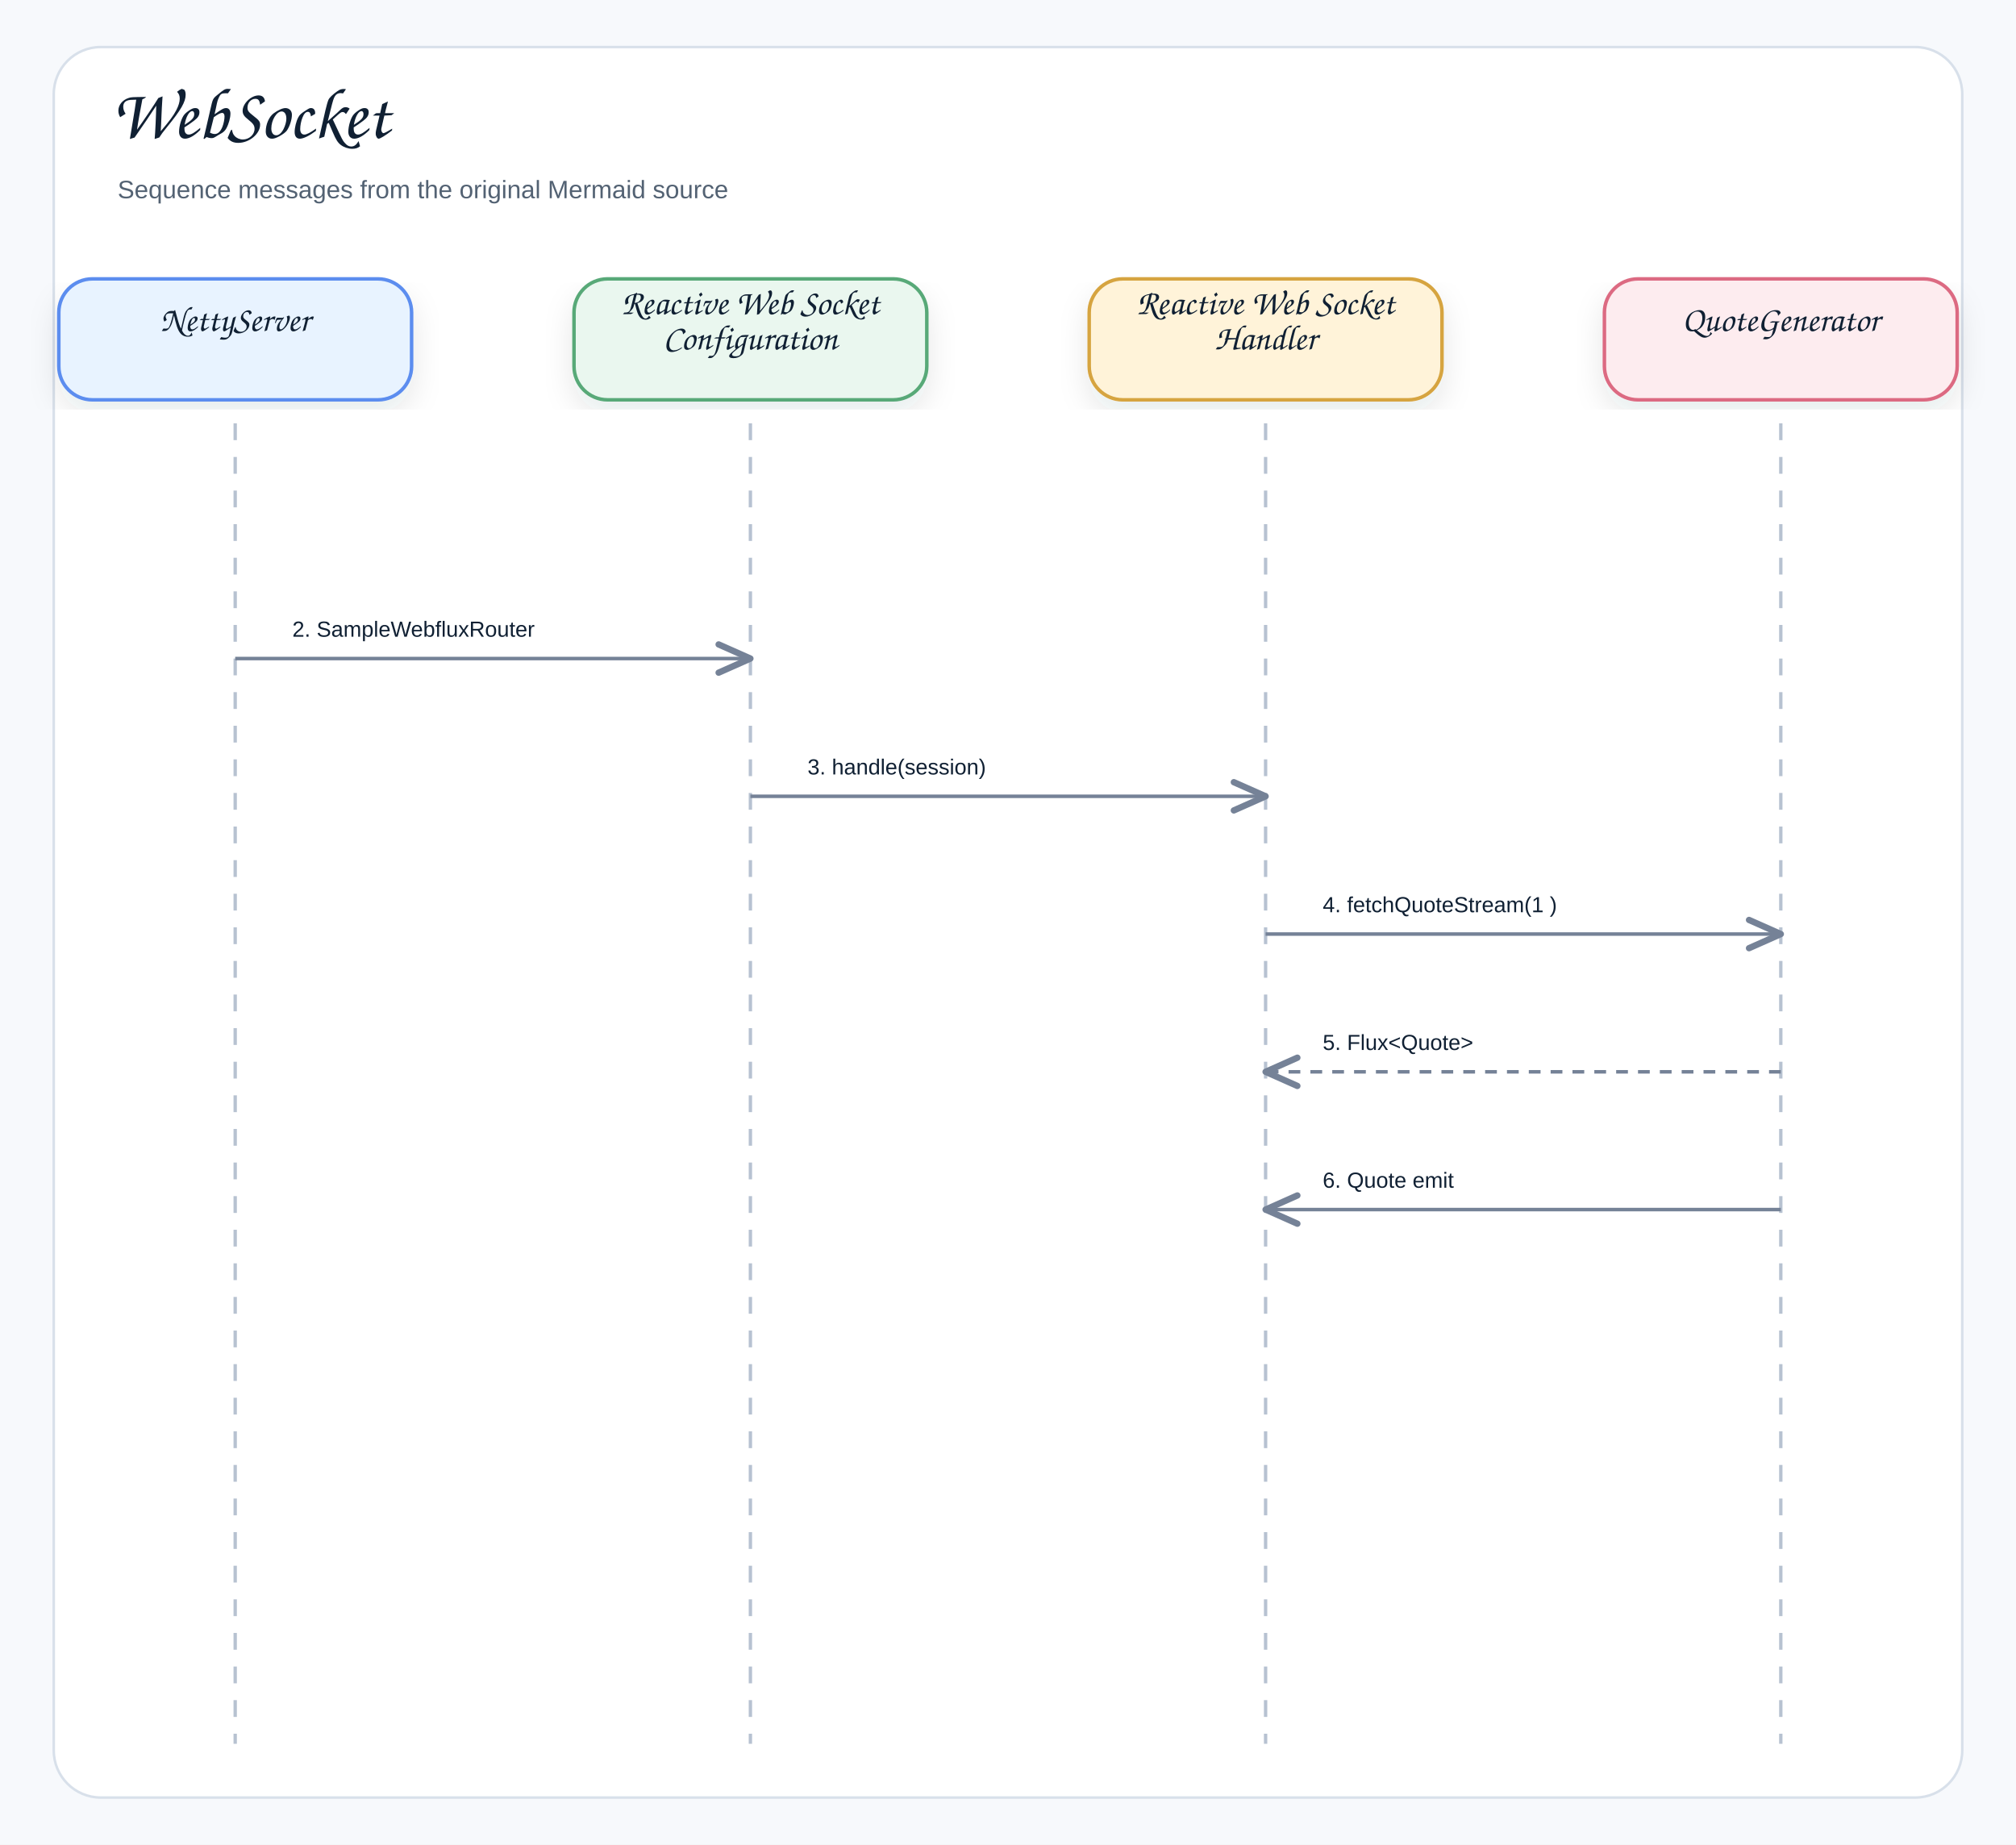
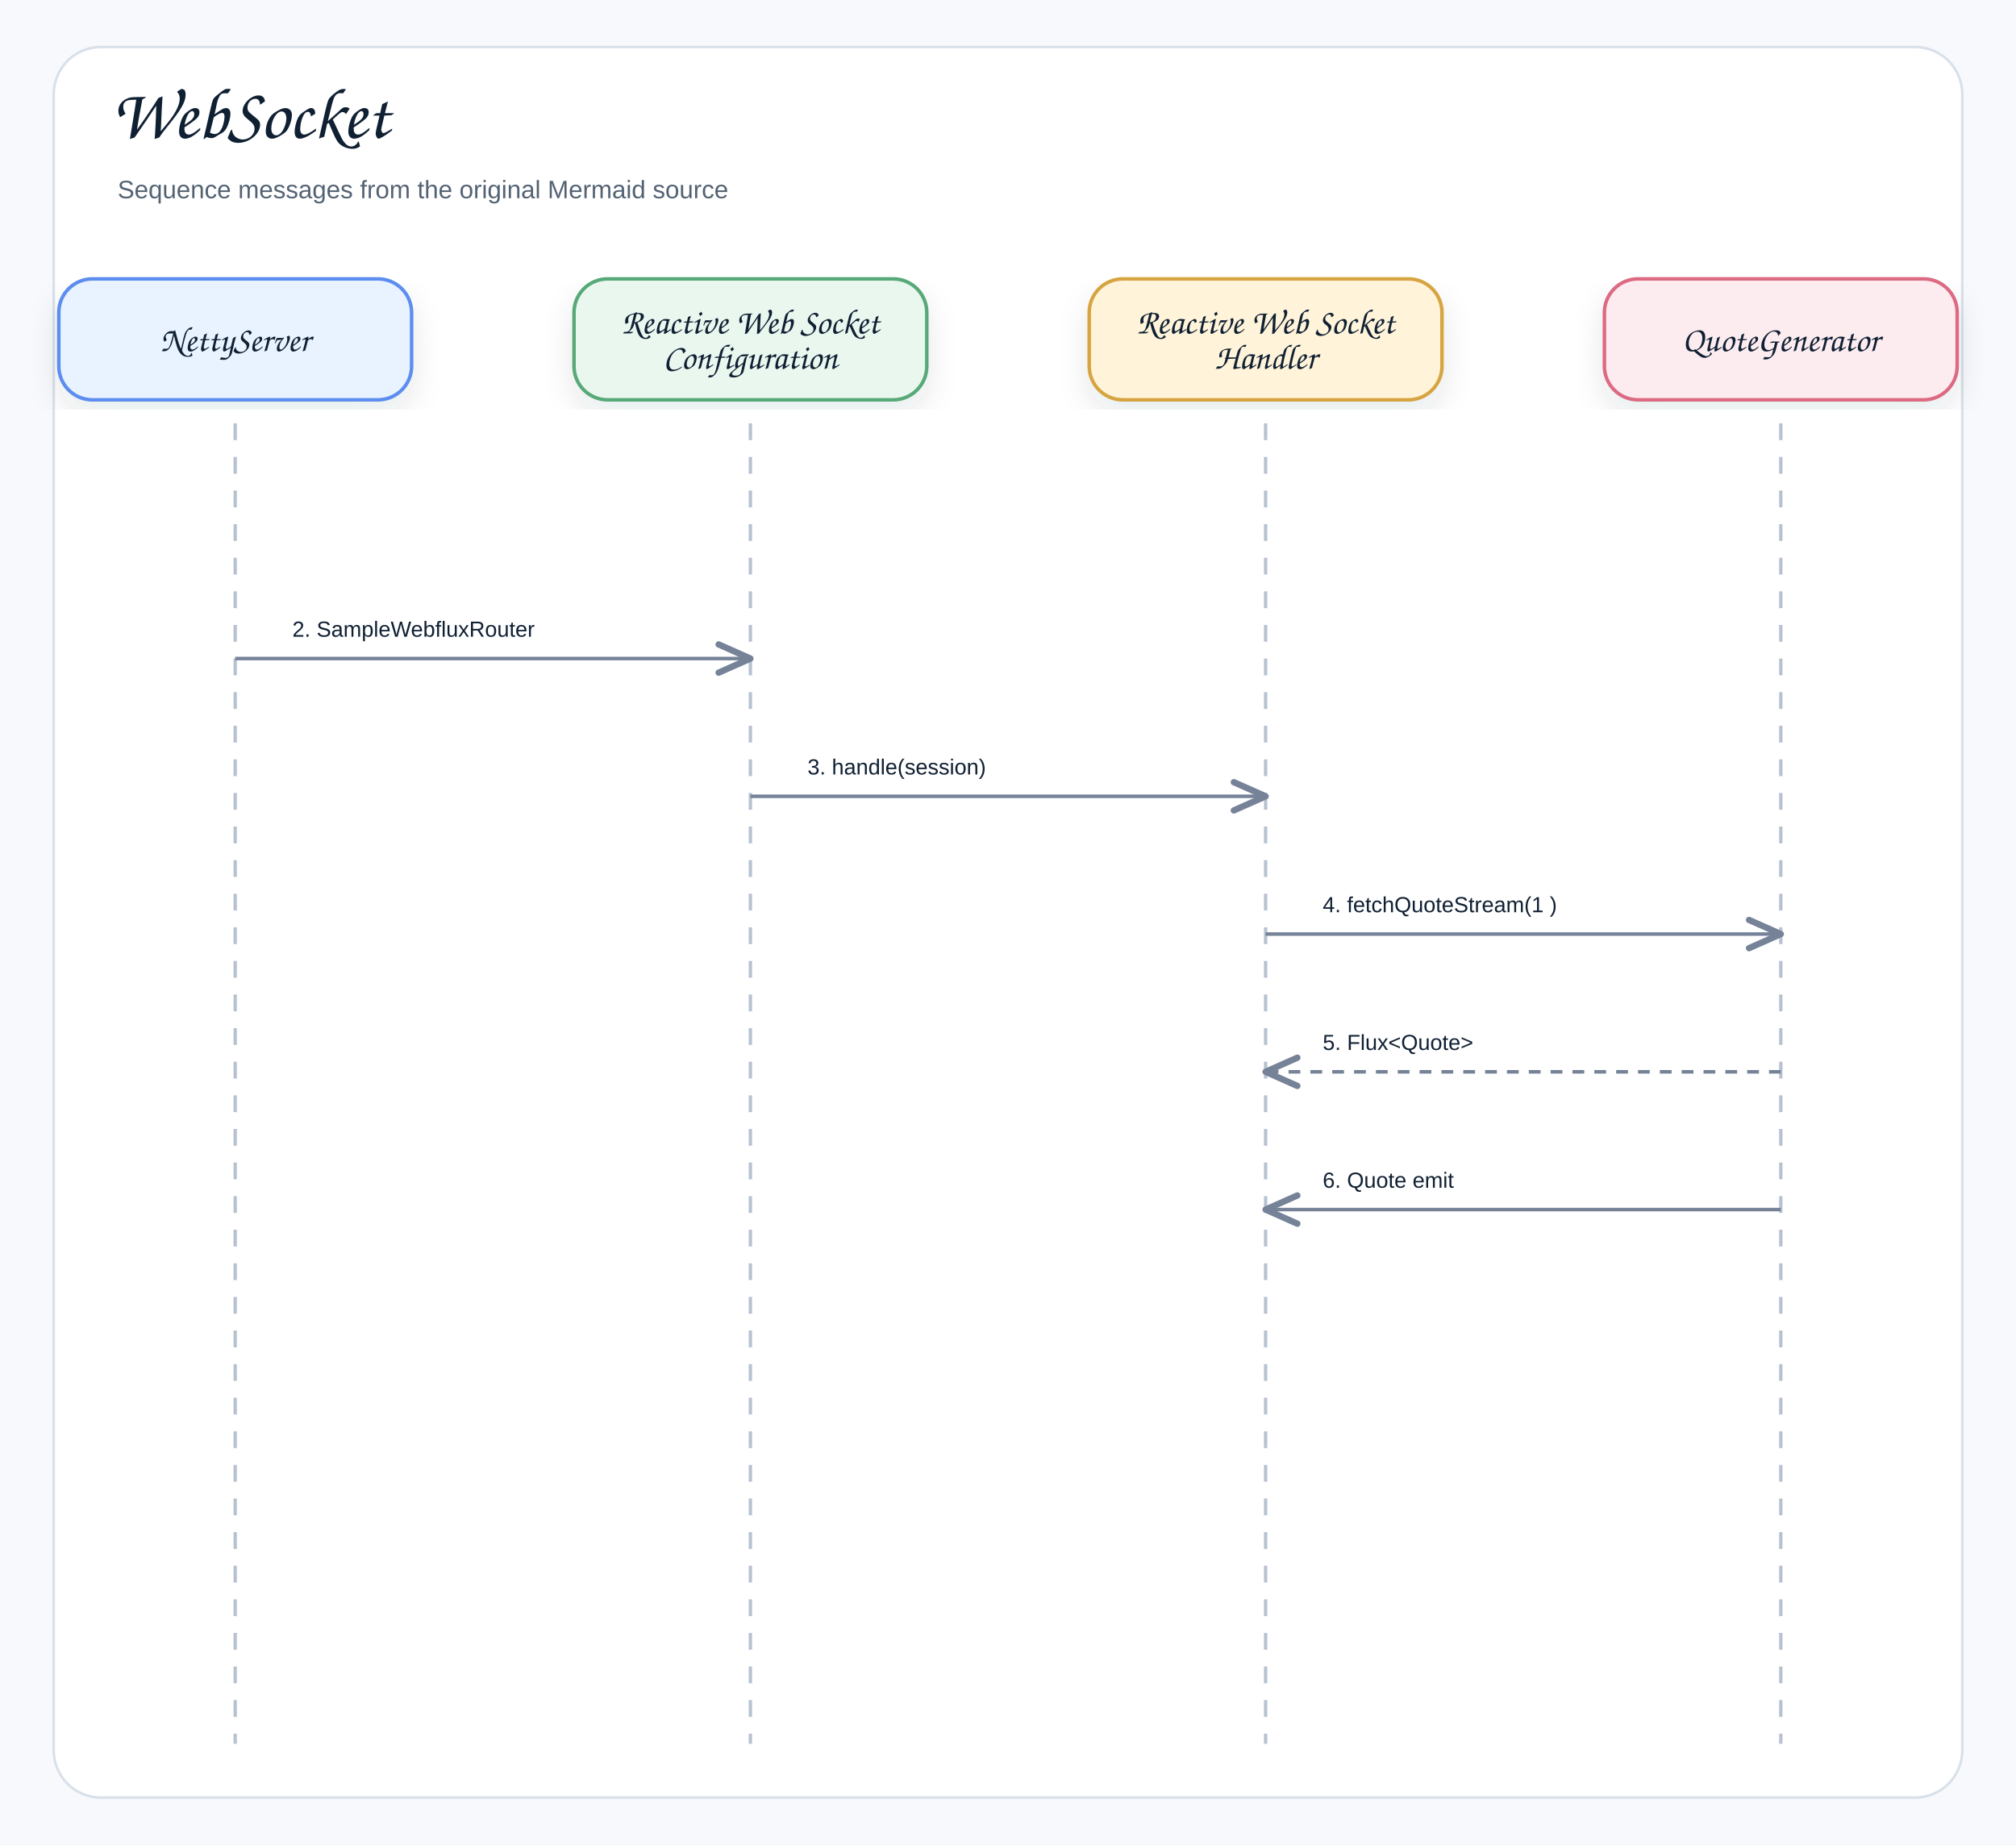
<svg xmlns="http://www.w3.org/2000/svg" width="1200" height="1098" viewBox="0 0 1200 1098" role="img" aria-label="WebSocket">
  <defs>
    <filter id="shadow" x="-8%" y="-8%" width="116%" height="116%">
      <feDropShadow dx="0" dy="8" stdDeviation="9" flood-color="#1f2937" flood-opacity="0.10" />
    </filter>
    <marker id="openArrow" markerWidth="12" markerHeight="10" refX="10" refY="5" orient="auto" markerUnits="strokeWidth">
      <path d="M 1 1 L 10 5 L 1 9" fill="none" stroke="#758297" stroke-width="1.8" stroke-linecap="round" stroke-linejoin="round" />
    </marker>
    <marker id="inherit" markerWidth="14" markerHeight="12" refX="12" refY="6" orient="auto" markerUnits="strokeWidth">
      <path d="M 0 1 L 12 6 L 0 11 Z" fill="#ffffff" stroke="#758297" stroke-width="1.8" />
    </marker>
    <style>
    .canvas{fill:#f7f9fc}.frame{fill:#fff;stroke:#d8e0ea;stroke-width:1.5}
    .title{font-family:"Architects Daughter","Comic Sans MS","Comic Sans",cursive;font-size:43px;font-weight:400;fill:#102033}
    .subtitle{font-family:"Comic Sans MS","Comic Sans","Comic Neue",Arial,sans-serif;font-size:15px;font-weight:400;fill:#536273}
    .label{font-family:"Architects Daughter","Comic Sans MS","Comic Sans",cursive;font-size:25px;font-weight:400;fill:#102033}
    .smallLabel{font-family:"Architects Daughter","Comic Sans MS","Comic Sans",cursive;font-size:21px;font-weight:400;fill:#102033}
    .mono{font-family:"Comic Sans MS","Comic Sans","Comic Neue",Arial,sans-serif;font-size:12px;font-weight:400;fill:#102033}
    .small{font-family:"Comic Sans MS","Comic Sans","Comic Neue",Arial,sans-serif;font-size:12px;font-weight:400;fill:#536273}
    .strong{font-family:"Comic Sans MS","Comic Sans","Comic Neue",Arial,sans-serif;font-size:13px;font-weight:400;fill:#102033}
    .card{stroke-width:2.1;filter:url(#shadow)}.compartment{stroke-width:1.5;fill:none}
    .line{stroke:#758297;stroke-width:2.1;fill:none;marker-end:url(#openArrow)}
    .plainLine{stroke:#758297;stroke-width:2.1;fill:none}
    .dashed{stroke:#758297;stroke-width:2.1;stroke-dasharray:7 6;fill:none;marker-end:url(#openArrow)}
    .inheritLine{stroke:#758297;stroke-width:2.2;fill:none;marker-end:url(#inherit)}
    .implLine{stroke:#758297;stroke-width:2.2;stroke-dasharray:8 7;fill:none;marker-end:url(#inherit)}
  </style>
  </defs>
  <rect class="canvas" width="1200" height="1098" />
  <rect class="frame" x="32" y="28" width="1136" height="1042" rx="28" />
  <text class="title" x="66" y="82">WebSocket</text>
  <text class="subtitle" x="70" y="118">Sequence messages from the original Mermaid source</text>
  <rect class="card" x="35" y="166" width="210" height="72" rx="20" fill="#E8F3FF" stroke="#5B8DEF" />
-   <text class="smallLabel" x="140" y="197" text-anchor="middle">NettyServer</text>
+   <text class="smallLabel" x="140" y="209" text-anchor="middle">NettyServer</text>
  <line x1="140" y1="252" x2="140" y2="1038" stroke="#b7c2d1" stroke-width="2" stroke-dasharray="10 10" />
  <rect class="card" x="341.667" y="166" width="210" height="72" rx="20" fill="#EAF7EF" stroke="#58A978" />
-   <text class="smallLabel" x="446.667" y="187" text-anchor="middle">Reactive Web Socket</text>
-   <text class="smallLabel" x="446.667" y="208" text-anchor="middle">Configuration</text>
+   <text class="smallLabel" x="446.667" y="198.5" text-anchor="middle">Reactive Web Socket</text>
+   <text class="smallLabel" x="446.667" y="219.5" text-anchor="middle">Configuration</text>
  <line x1="446.667" y1="252" x2="446.667" y2="1038" stroke="#b7c2d1" stroke-width="2" stroke-dasharray="10 10" />
  <rect class="card" x="648.333" y="166" width="210" height="72" rx="20" fill="#FFF3D9" stroke="#D6A441" />
-   <text class="smallLabel" x="753.333" y="187" text-anchor="middle">Reactive Web Socket</text>
-   <text class="smallLabel" x="753.333" y="208" text-anchor="middle">Handler</text>
+   <text class="smallLabel" x="753.333" y="198.5" text-anchor="middle">Reactive Web Socket</text>
+   <text class="smallLabel" x="753.333" y="219.5" text-anchor="middle">Handler</text>
  <line x1="753.333" y1="252" x2="753.333" y2="1038" stroke="#b7c2d1" stroke-width="2" stroke-dasharray="10 10" />
  <rect class="card" x="955" y="166" width="210" height="72" rx="20" fill="#FDECEF" stroke="#DC6B82" />
-   <text class="smallLabel" x="1060" y="197" text-anchor="middle">QuoteGenerator</text>
+   <text class="smallLabel" x="1060" y="209" text-anchor="middle">QuoteGenerator</text>
  <line x1="1060" y1="252" x2="1060" y2="1038" stroke="#b7c2d1" stroke-width="2" stroke-dasharray="10 10" />
  <rect x="158" y="352" width="270.667" height="39" rx="12" fill="#ffffff" opacity="0.97" />
  <text class="strong" x="174" y="379" text-anchor="start">2. SampleWebfluxRouter</text>
  <path class="line" d="M140 392 L446.667 392" />
  <rect x="464.667" y="434" width="270.667" height="39" rx="12" fill="#ffffff" opacity="0.97" />
  <text class="strong" x="480.667" y="461" text-anchor="start">3. handle(session)</text>
  <path class="line" d="M446.667 474 L753.333 474" />
  <rect x="771.333" y="516" width="270.667" height="39" rx="12" fill="#ffffff" opacity="0.97" />
  <text class="strong" x="787.333" y="543" text-anchor="start">4. fetchQuoteStream(1 )</text>
  <path class="line" d="M753.333 556 L1060 556" />
  <rect x="771.333" y="598" width="270.667" height="39" rx="12" fill="#ffffff" opacity="0.97" />
  <text class="strong" x="787.333" y="625" text-anchor="start">5. Flux&lt;Quote&gt;</text>
  <path class="dashed" d="M1060 638 L753.333 638" />
  <rect x="771.333" y="680" width="270.667" height="39" rx="12" fill="#ffffff" opacity="0.97" />
  <text class="strong" x="787.333" y="707" text-anchor="start">6. Quote emit</text>
  <path class="line" d="M1060 720 L753.333 720" />
</svg>
